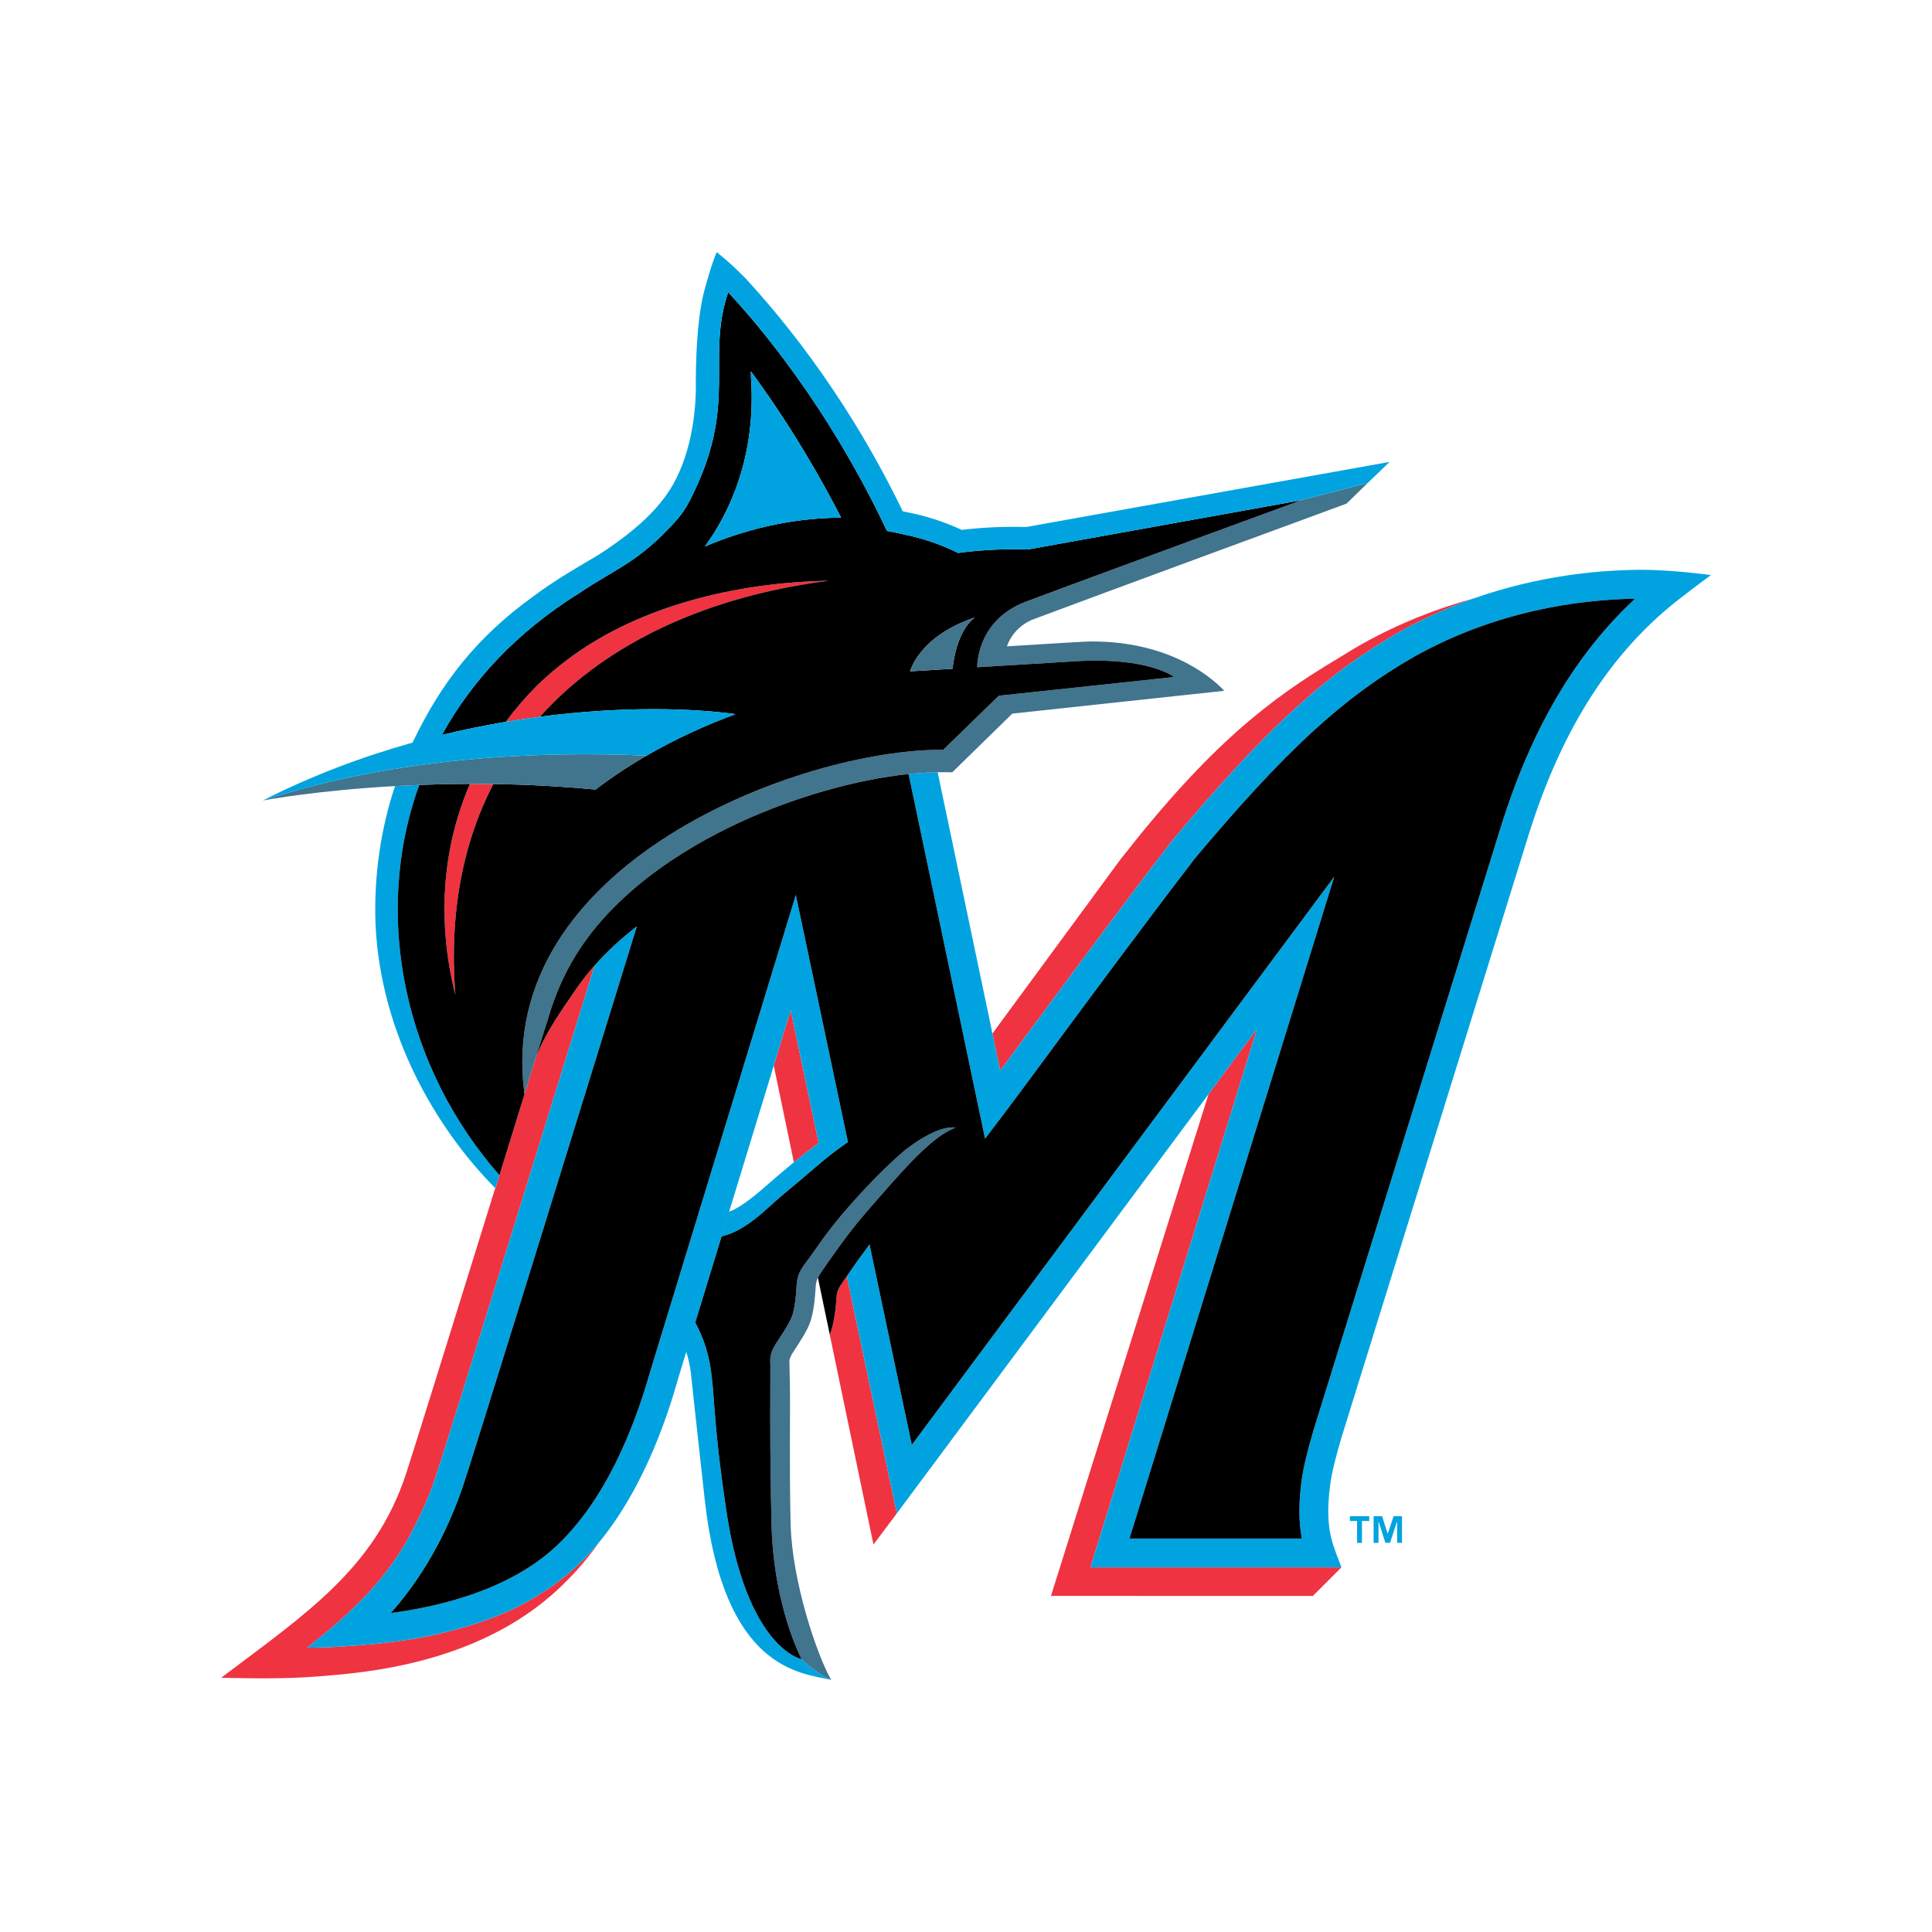
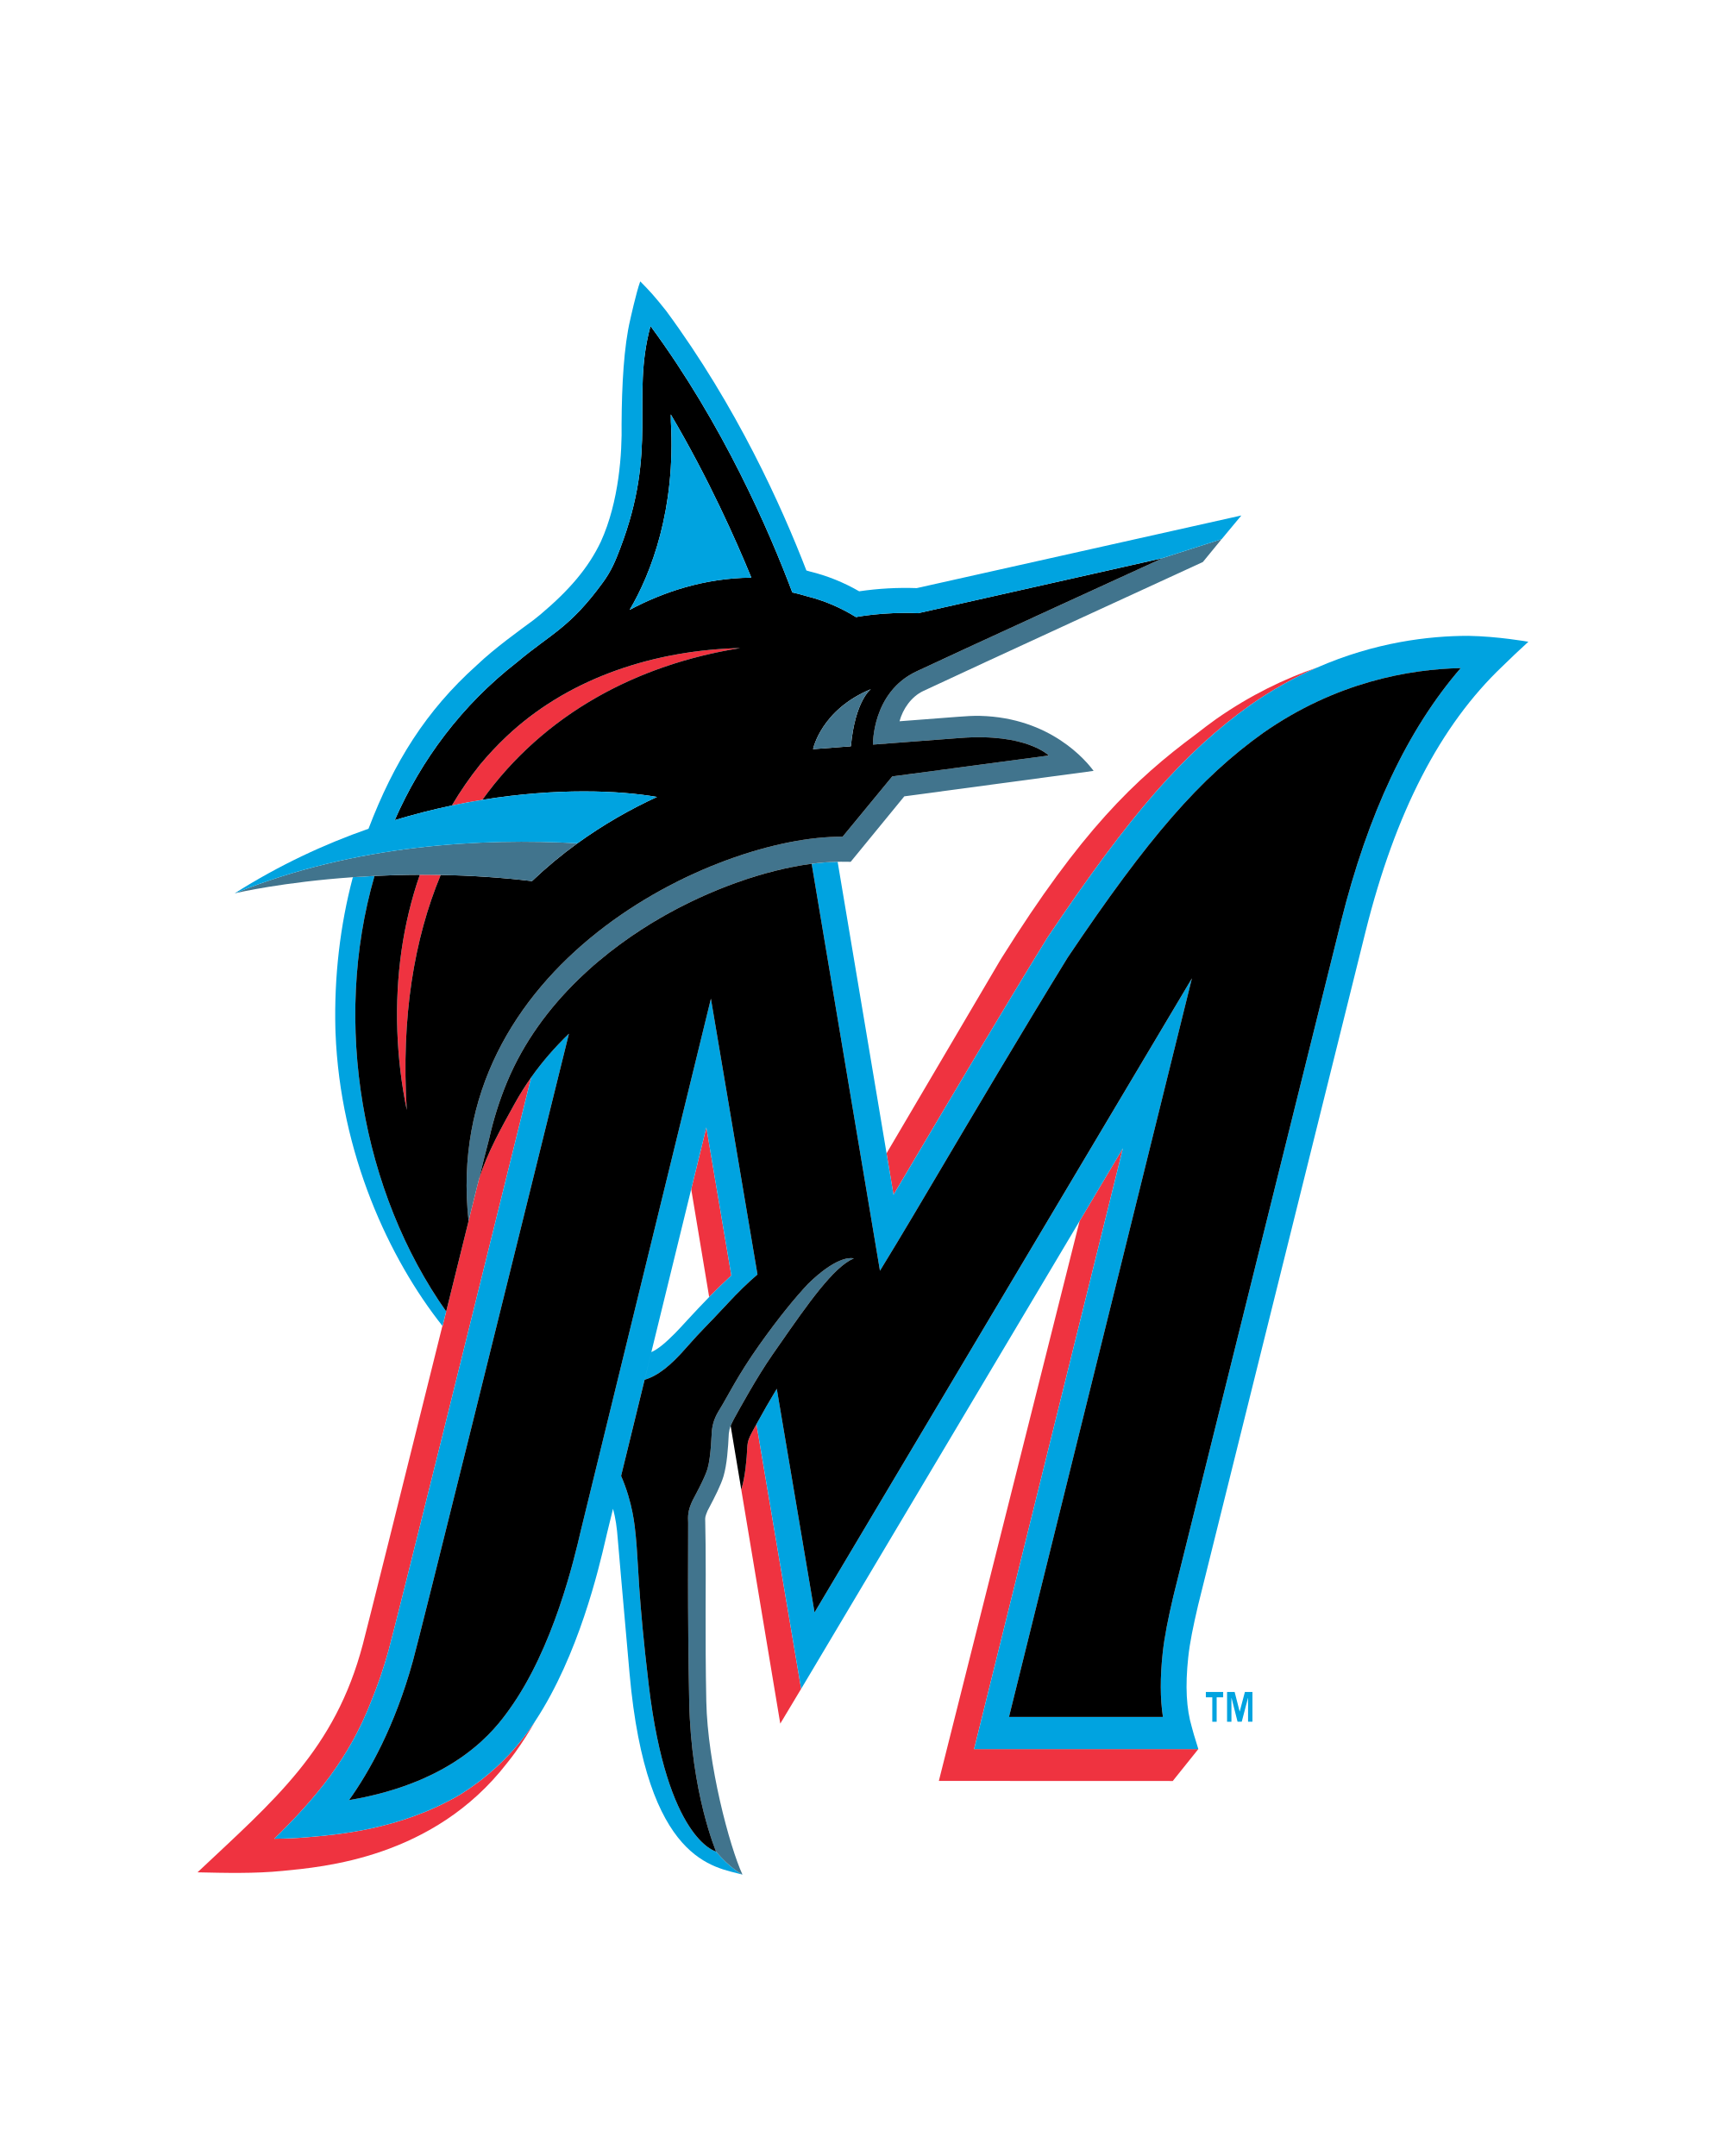
- <svg xmlns="http://www.w3.org/2000/svg" viewBox="0 0 700 700" version="1.1" id="svg28" width="700" height="700">
-   <defs id="defs32" />
-   <path d="m 371.206,376.013 c 14.703,-19.895 34.841,-47.139 53.61,-71.573 l 0.142,-0.177 c 33.78,-40.235 55.295,-59.964 82.217,-75.39 a 170.628,170.628 0 0 1 26.93,-12.107 c -13.098,3.595 -26.925,8.901 -40.752,16.642 a 225.559,225.559 0 0 0 -8.216,4.942 c -25.077,14.883 -46.601,31.42 -78.883,72.668 -0.27,0.345 -0.622,0.804 -0.881,1.158 a 118660.23,118660.23 0 0 1 -45.792,62.276 l 2.822,13.457 c 2.549,-3.432 5.515,-7.445 8.803,-11.895 z m -83.571,45.093 a 230.662,230.662 0 0 1 8.985,-6.995 l -10.136,-48.067 -6.133,20.063 z m 17.479,43.746 c -1.456,2.13 -1.822,3.197 -1.96,4.399 a 5.879,5.879 0 0 0 -0.035,0.403 c -0.252,4.304 -0.904,9.735 -2.309,13.538 -0.047,0.128 -0.11,0.273 -0.163,0.405 l -3.775,-18.126 19.599,94.141 8.463,-11.287 -18.131,-85.946 z m 150.321,-92.044 -17.551,23.605 -57.096,181.806 94.872,0.028 10.369,-10.365 -90.953,0.002 z M 186.631,582.665 c -24.73,11.59 -50.529,13.023 -61.775,13.825 -4.593,0.331 -9.111,0.468 -13.594,0.503 16.898,-13.219 30.283,-26.126 39.191,-44.424 a 125.011,125.011 0 0 0 7.158,-16.765 c 3.206,-9.309 35.102,-112.419 57.823,-186.003 a 89.245,89.245 0 0 0 -6.604,8.396 c -5.296,7.683 -11.133,15.906 -14.596,24.735 l -0.44,1.428 c -0.068,0.179 -0.128,0.375 -0.193,0.557 l -1.727,5.606 -0.002,0.01 -1.822,5.907 c -3.006,9.745 -6.082,19.692 -9.078,29.367 l -1.47,4.742 -0.07,-0.07 c -16.663,53.691 -30.36,97.591 -32.273,103.4 -11.273,34.246 -35.94,50.557 -67.053,74.017 11.127,0.2 23.108,0.452 34.582,-0.466 15.922,-1.265 61.029,-4.017 90.958,-34.992 1.163,-1.151 2.293,-2.335 3.39,-3.546 a 112.297,112.297 0 0 0 8.072,-10.139 c -0.918,1.118 -1.857,2.225 -2.829,3.304 -8.083,8.983 -17.714,15.64 -27.647,20.608 z" id="path4" style="fill:#ef3340;stroke-width:2.33" />
-   <path d="m 290.417,601.134 c -0.28,-0.054 -19.818,-3.982 -27.27,-53.904 -4.439,-29.749 -4.176,-39.552 -5.262,-48.351 -0.436,-3.523 -1.249,-10.977 -5.977,-19.695 l 1.818,-5.944 -0.01,-0.01 26.634,-87.125 6.133,-20.063 10.139,48.067 a 230.662,230.662 0 0 0 -8.985,6.995 c -6.445,5.268 -11.397,9.805 -13.82,11.751 -4.031,3.239 -6.883,5.138 -9.633,6.152 l -2.738,8.962 c 5.404,-1.284 10.586,-4.616 16.798,-10.32 6.296,-5.781 8.631,-7.293 16.793,-14.37 4.385,-3.803 8.442,-6.928 12.191,-9.493 l -18.888,-89.545 c 0,0 -52.473,171.698 -52.718,172.541 -2.754,9.477 -11.133,38.317 -29.106,58.287 -5.483,6.093 -21.104,23.446 -64.958,29.386 8.193,-9.185 18.588,-23.938 25.93,-45.252 3.56,-10.334 40.538,-129.965 63.261,-203.598 -5.49,4.241 -10.684,8.948 -15.314,14.191 -22.719,73.584 -54.617,176.694 -57.823,186.003 a 125.011,125.011 0 0 1 -7.158,16.765 c -8.908,18.299 -22.295,31.205 -39.191,44.424 a 210.05,210.05 0 0 0 13.594,-0.503 c 11.245,-0.799 37.045,-2.235 61.775,-13.825 9.933,-4.968 19.564,-11.627 27.647,-20.608 0.972,-1.079 1.908,-2.183 2.829,-3.304 17.604,-21.43 25.772,-49.509 28.544,-59.056 0.233,-0.799 0.429,-1.477 0.587,-2.004 l 2.395,-7.836 c 1.023,2.98 1.608,6.217 1.932,9.919 0,0 1.936,18.131 4.774,43.579 6.872,61.628 34.561,62.772 45.806,65.289 -0.005,0.01 -5.213,-2.132 -10.733,-7.505 z M 595.509,206.442 c -16.001,0 -37.912,2.085 -61.402,10.327 a 170.628,170.628 0 0 0 -26.93,12.107 c -26.923,15.426 -48.439,35.153 -82.217,75.39 l -0.142,0.177 c -18.769,24.432 -38.907,51.678 -53.61,71.573 -3.288,4.451 -6.254,8.463 -8.803,11.898 l -2.822,-13.457 -19.846,-94.644 c -3.355,0.042 -6.876,0.254 -10.539,0.636 l 27.708,132.136 6.921,-9.125 c 3.216,-4.239 8.759,-11.739 15.78,-21.237 14.661,-19.837 34.731,-46.992 53.424,-71.329 32.855,-39.126 53.624,-58.224 79.293,-72.932 29.621,-16.581 59.405,-20.692 80.12,-21.048 -21.591,20.009 -37.548,47.127 -48.579,82.462 l -67.95,218.844 c -2.132,7.328 -3.6,12.972 -4.334,18.464 -1.06,7.96 -1.039,14.722 0.098,20.755 l -62.437,0.002 74.195,-239.801 -153.061,205.872 -15.316,-72.612 a 309.692,309.692 0 0 0 -8.251,11.488 l 18.131,85.946 112.95,-151.917 17.551,-23.605 -60.358,195.076 90.955,-0.002 c -1.876,-4.777 -2.13,-5.588 -2.617,-7.042 -2.267,-6.1 -2.738,-13.338 -1.482,-22.777 0.645,-4.84 2.013,-10.066 3.982,-16.835 l 67.922,-218.748 c 12.094,-38.737 30.257,-66.92 55.528,-86.16 a 363.174,363.174 0 0 1 10.525,-7.96 c -0.007,-0.005 -12.469,-1.778 -24.385,-1.922 z" id="path6" style="fill:#00a3e0;stroke-width:2.33" />
-   <path d="m 296.349,462.935 a 15.743,15.743 0 0 1 1.17,-1.997 l 0.016,-0.023 c 2.463,-3.605 9.526,-13.897 15.771,-21.081 l 2.165,-2.491 0.333,-0.384 0.168,-0.193 c 11.928,-13.736 22.213,-25.473 30.308,-28.188 -0.117,-0.033 -0.24,-0.04 -0.357,-0.068 -1.622,-0.203 -7.41,-0.098 -18.259,8.384 -5.262,4.509 -11.8,10.854 -19.722,19.797 -8.757,9.885 -12.828,16.698 -15.847,20.606 -2.258,2.906 -2.936,4.521 -3.383,7.235 -0.084,0.503 -0.284,8.377 -1.769,12.394 -1.13,3.062 -5.751,9.733 -5.993,10.141 -2.162,3.605 -1.901,5.357 -1.831,7.356 0.07,1.999 -0.331,28.579 0.424,58.149 0.755,29.57 10.886,48.563 10.886,48.563 l -0.014,-0.002 v 0.002 c 5.518,5.371 10.728,7.512 10.728,7.512 -5.296,-9.239 -14.151,-35.84 -14.673,-56.255 -0.545,-21.314 -0.091,-39.913 -0.284,-50.849 -0.037,-2.4 -0.084,-4.798 -0.142,-7.198 l -0.019,-0.627 c -0.042,-1.004 -0.044,-1.3 0.946,-3.204 0.112,-0.182 0.207,-0.324 0.361,-0.555 2.561,-3.861 5.073,-7.825 6.112,-10.637 1.405,-3.805 1.876,-9.232 2.127,-13.534 0.007,-0.112 0.016,-0.249 0.035,-0.405 0.126,-0.739 0.28,-1.475 0.736,-2.449 z" id="path8" style="fill:#41748d;stroke-width:2.33" />
-   <path d="m 180.971,425.806 c -34.037,-38.608 -46.4,-93.502 -29.066,-141.415 -3.022,0.119 -5.954,0.256 -8.787,0.415 -5.185,15.607 -7.603,32.294 -7.093,49.085 0,0.084 0.058,1.412 0.058,1.412 1.899,39.226 21.808,73.437 43.348,95.175 l 0.047,0.047 c 0.51,-1.568 1.009,-3.141 1.494,-4.719 z" id="path10" style="fill:#00a3e0;stroke-width:2.33" />
-   <path d="m 471.214,181.265 -81.241,14.659 81.49,-14.675 c 0,0 -81.828,29.957 -99.831,36.761 -18,6.804 -17.572,23.742 -17.572,23.742 l 35.16,-2.134 c 27.062,-1.699 36.148,5.674 36.148,5.674 l -63.476,6.792 -20.144,19.583 c -51.545,-0.408 -163.013,41.458 -151.7,124.771 l 1.82,-5.902 0.005,-0.016 1.727,-5.606 c 0.065,-0.182 0.126,-0.377 0.193,-0.557 l 0.44,-1.428 2.33,-7.547 c 0.624,-1.974 1.251,-3.922 1.825,-5.66 a 95.811,95.811 0 0 1 7.249,-18.39 c 13.811,-26.589 41.826,-43.856 62.152,-53.277 19.955,-9.251 42.437,-15.628 61.404,-17.609 a 115.429,115.429 0 0 1 10.539,-0.636 c 0.417,-0.005 0.851,-0.026 1.263,-0.026 l 4.036,0.028 21.745,-21.26 76.776,-8.26 c -2.91,-3.181 -17.404,-17.29 -46.021,-17.861 -2.801,-0.056 -5.76,0.096 -8.794,0.287 l -23.903,1.461 c 1.349,-3.989 4.742,-7.974 9.663,-9.833 17.756,-6.713 112.556,-41.575 113.374,-41.875 l 7.603,-7.422 z" id="path12" style="fill:#41748d;stroke-width:2.33" />
-   <path d="m 161.158,334.816 a 125.486,125.486 0 0 0 3.828,25.592 c -2.309,-30.115 2.936,-55.479 13.771,-76.338 a 468.595,468.595 0 0 0 -8.489,-0.058 c -6.837,15.85 -9.903,32.925 -9.111,50.804 z M 300.241,210.42 c -0.813,0.016 -1.631,0.026 -2.437,0.051 -35.635,1.111 -68.642,10.73 -92.305,28.596 a 120.019,120.019 0 0 0 -10.789,9.195 118.267,118.267 0 0 0 -11.45,13.275 c 4.208,-0.708 8.342,-1.324 12.392,-1.85 24.991,-27.862 62.702,-43.94 104.589,-49.267 z" id="path14" style="fill:#ef3340;stroke-width:2.33" />
-   <path d="m 389.222,239.619 -35.16,2.134 c 0,0 -0.429,-16.938 17.572,-23.742 18,-6.804 99.831,-36.761 99.831,-36.761 l -81.49,14.675 -17.572,3.164 c -13.965,-0.513 -25.236,1.261 -25.236,1.261 a 79.687,79.687 0 0 0 -19.804,-6.739 97.662,97.662 0 0 0 -6.014,-1.258 c -9.472,-20.158 -28.078,-54.5 -57.511,-86.489 -8.025,23.73 3.29,39.641 -12.359,72.312 -1.755,3.663 -3.355,6.976 -6.888,10.861 -13.534,14.887 -21.039,16.637 -34.768,25.881 -22.621,14.079 -38.986,31.807 -49.73,51.364 a 329.205,329.205 0 0 1 23.162,-4.749 118.507,118.507 0 0 1 11.45,-13.275 120.019,120.019 0 0 1 10.789,-9.195 c 23.66,-17.865 56.669,-27.484 92.305,-28.596 0.809,-0.026 1.624,-0.035 2.437,-0.051 -41.887,5.329 -79.598,21.405 -104.589,49.264 30.199,-3.929 55.661,-3.066 70.821,-0.927 -10.805,3.971 -21.768,8.976 -32.221,15.027 a 173.588,173.588 0 0 0 -18.471,12.289 464.368,464.368 0 0 0 -37.022,-2.002 c -10.835,20.86 -16.08,46.223 -13.771,76.338 a 125.647,125.647 0 0 1 -3.828,-25.592 c -0.792,-17.882 2.274,-34.957 9.111,-50.804 -6.422,0.014 -12.553,0.156 -18.364,0.38 -17.334,47.913 -4.97,102.807 29.066,141.415 2.997,-9.675 6.072,-19.622 9.078,-29.367 -11.313,-83.313 100.157,-125.179 151.7,-124.771 l 20.144,-19.583 63.476,-6.792 c 0.005,0 -9.081,-7.373 -36.143,-5.674 z M 272.104,136.92 c -0.026,-0.38 -0.026,-1.379 -0.042,-2.372 15.307,20.75 26.496,40.911 32.683,53.002 -19.242,0.126 -36.038,4.786 -49.369,10.46 8.74,-11.837 18.714,-32.66 16.728,-61.09 z m 73.002,105.379 -15.342,0.937 c 0,0 3.185,-12.753 23.446,-19.487 0,0.002 -6.371,3.67 -8.104,18.55 z" id="path16" style="stroke-width:2.33" />
-   <path d="m 272.06,134.548 c 0.019,0.99 0.016,1.992 0.042,2.372 1.985,28.43 -7.988,49.255 -16.731,61.092 13.333,-5.676 30.127,-10.337 49.369,-10.46 -6.184,-12.091 -17.374,-32.254 -32.68,-53.004 z" id="path18" style="fill:#00a3e0;stroke-width:2.33" />
-   <path d="m 329.764,243.238 15.342,-0.937 c 1.734,-14.883 8.104,-18.548 8.104,-18.548 -20.261,6.73 -23.446,19.485 -23.446,19.485 z m -159.495,40.773 c 2.778,-0.007 5.613,0.016 8.489,0.058 11.667,0.175 24.099,0.771 37.022,2.002 a 173.944,173.944 0 0 1 18.471,-12.289 c -38.317,-1.671 -89.83,0.249 -138.985,16.241 1.214,-0.233 19.729,-3.633 47.852,-5.215 2.833,-0.158 5.767,-0.298 8.787,-0.415 5.811,-0.226 11.942,-0.368 18.364,-0.382 z" id="path20" style="fill:#41748d;stroke-width:2.33" />
-   <path d="m 234.251,273.784 c 10.451,-6.051 21.416,-11.054 32.221,-15.027 -15.162,-2.141 -40.622,-3.004 -70.821,0.927 a 334.056,334.056 0 0 0 -35.554,6.599 c 10.744,-19.559 27.109,-37.287 49.73,-51.364 13.729,-9.244 21.235,-10.994 34.768,-25.881 3.533,-3.884 5.133,-7.198 6.888,-10.861 15.649,-32.671 4.332,-48.581 12.359,-72.312 29.432,31.991 48.036,66.33 57.511,86.489 2.018,0.359 4.022,0.778 6.014,1.258 a 79.687,79.687 0 0 1 19.804,6.739 c 0,0 11.269,-1.773 25.236,-1.261 l 17.572,-3.164 81.241,-14.659 24.269,-6.215 7.988,-7.692 -131.668,23.584 a 160.567,160.567 0 0 0 -23.33,1.037 87.348,87.348 0 0 0 -19.86,-6.403 c -0.52,-0.11 -1.037,-0.233 -1.554,-0.352 -10.043,-20.82 -28.19,-53.111 -56.844,-84.268 -4.756,-4.788 -6.455,-6.273 -10.542,-9.605 -1.668,3.642 -4.059,12.415 -4.059,12.415 -2.577,8.666 -3.43,21.34 -3.514,33.806 0.224,9.302 -0.969,25.212 -8.412,38.289 -5.08,8.563 -12.8,15.743 -24.436,23.602 -0.916,0.571 -1.843,1.167 -2.796,1.801 -5.835,3.47 -15.64,9.041 -23.069,14.696 -20.706,14.852 -33.636,31.548 -43.93,53.107 -17.793,4.977 -36.159,11.779 -54.276,20.967 l 0.075,-0.014 C 144.421,274.031 195.933,272.111 234.251,273.784 Z" id="path22" style="fill:#00a3e0;stroke-width:2.33" />
-   <path d="m 300.809,483.198 c 1.405,-3.805 2.058,-9.237 2.309,-13.538 0.007,-0.11 0.016,-0.249 0.035,-0.403 0.137,-1.205 0.503,-2.27 1.96,-4.399 0.431,-0.631 1.009,-1.48 1.689,-2.47 a 309.692,309.692 0 0 1 8.251,-11.488 l 15.316,72.612 153.061,-205.872 -74.195,239.801 62.437,-0.002 c -1.137,-6.033 -1.158,-12.795 -0.098,-20.755 0.734,-5.492 2.202,-11.136 4.334,-18.464 L 543.859,299.376 c 11.031,-35.335 26.988,-62.453 48.579,-82.462 -20.713,0.357 -50.497,4.467 -80.12,21.048 -25.662,14.708 -46.431,33.806 -79.288,72.932 -18.693,24.334 -38.762,51.492 -53.424,71.329 -7.021,9.498 -12.564,16.998 -15.78,21.237 l -6.921,9.125 -27.708,-132.136 c -18.967,1.981 -41.449,8.358 -61.404,17.609 -20.326,9.421 -48.341,26.687 -62.152,53.277 a 95.66,95.66 0 0 0 -7.249,18.39 c -0.576,1.738 -1.202,3.689 -1.825,5.66 l -2.33,7.547 c 3.463,-8.829 9.3,-17.052 14.596,-24.735 a 89.245,89.245 0 0 1 6.604,-8.396 c 4.628,-5.243 9.824,-9.952 15.314,-14.191 -22.724,73.631 -59.703,193.263 -63.261,203.598 -7.342,21.314 -17.737,36.066 -25.93,45.252 43.854,-5.94 59.475,-23.292 64.958,-29.386 17.973,-19.969 26.352,-48.81 29.106,-58.287 0.245,-0.844 52.718,-172.541 52.718,-172.541 l 18.888,89.546 c -3.749,2.566 -7.804,5.688 -12.191,9.493 -8.163,7.077 -10.495,8.589 -16.793,14.37 -6.215,5.704 -11.397,9.039 -16.798,10.32 l -7.72,25.268 -1.818,5.944 c 4.73,8.717 5.543,16.171 5.977,19.695 1.088,8.799 0.823,18.602 5.262,48.351 7.452,49.921 26.99,53.85 27.27,53.904 l 0.014,0.002 c 0,0 -10.132,-18.993 -10.887,-48.563 -0.757,-29.57 -0.357,-56.15 -0.424,-58.149 -0.07,-1.997 -0.333,-3.749 1.832,-7.356 0.245,-0.408 4.863,-7.079 5.993,-10.141 1.484,-4.017 1.685,-11.891 1.769,-12.394 0.447,-2.715 1.125,-4.329 3.383,-7.235 3.02,-3.908 7.088,-10.721 15.847,-20.606 7.923,-8.943 14.461,-15.288 19.722,-19.797 10.847,-8.482 16.637,-8.587 18.259,-8.384 0.119,0.028 0.24,0.035 0.357,0.068 -8.095,2.715 -18.38,14.452 -30.308,28.188 l -0.168,0.193 -0.333,0.384 -2.165,2.491 c -6.247,7.184 -13.308,17.474 -15.771,21.081 l -0.016,0.023 a 20.098,20.098 0 0 0 -0.741,1.184 c -0.163,0.289 -0.31,0.562 -0.429,0.813 l -0.005,0.007 0.529,2.535 3.775,18.126 c 0.049,-0.14 0.112,-0.282 0.158,-0.41 z" id="path24" style="stroke-width:2.33" />
-   <path d="m 502.822,555.659 h -0.044 l -2.016,-6.312 h -3.078 v 9.656 h 1.773 v -7.692 h 0.049 l 2.433,7.68 h 1.701 l 2.519,-7.68 h 0.042 v 7.68 h 1.773 v -9.645 h -3.055 z m -13.741,-4.586 h 2.614 v 7.93 h 1.769 v -7.93 h 2.638 v -1.727 h -7.021 z" id="path26" style="fill:#00a3e0;stroke-width:2.33" />
+ <svg xmlns="http://www.w3.org/2000/svg" width="465px" height="581px" viewBox="0 0 465 581" version="1.1">
+   <g id="surface1">
+     <path style=" stroke:none;fill-rule:nonzero;fill:rgb(93.725%,20%,25.098%);fill-opacity:1;" d="M 246.586 312.09 C 256.355 295.578 269.73 272.965 282.199 252.684 L 282.293 252.539 C 304.734 219.145 319.023 202.766 336.91 189.965 C 342.629 185.977 348.613 182.613 354.797 179.914 C 346.098 182.898 336.914 187.305 327.727 193.727 C 325.883 195.047 324.066 196.414 322.27 197.828 C 305.609 210.184 291.312 223.91 269.867 258.145 C 269.688 258.43 269.457 258.812 269.285 259.105 C 259.148 276.34 249.008 293.57 238.863 310.793 L 240.738 321.965 C 242.434 319.113 244.402 315.785 246.586 312.09 Z M 191.07 349.52 C 193.023 347.523 195.012 345.586 197.039 343.711 L 190.309 303.816 L 186.234 320.469 Z M 202.684 385.828 C 201.715 387.594 201.473 388.48 201.379 389.48 C 201.371 389.59 201.363 389.703 201.355 389.812 C 201.191 393.387 200.758 397.895 199.824 401.051 C 199.793 401.156 199.75 401.277 199.715 401.387 L 197.207 386.344 L 210.227 464.48 L 215.848 455.109 L 203.805 383.777 Z M 302.539 309.43 L 290.879 329.023 L 252.953 479.922 L 315.973 479.945 L 322.863 471.344 L 262.441 471.344 Z M 123.977 483.613 C 107.547 493.23 90.41 494.422 82.941 495.086 C 79.891 495.363 76.887 495.477 73.91 495.504 C 85.137 484.531 94.027 473.82 99.945 458.633 C 101.797 454.145 103.387 449.492 104.699 444.719 C 106.828 436.992 128.016 351.41 143.109 290.336 C 141.539 292.547 140.074 294.871 138.723 297.305 C 135.203 303.68 131.328 310.504 129.027 317.832 L 128.734 319.02 C 128.691 319.168 128.648 319.328 128.605 319.48 L 127.461 324.133 L 127.457 324.141 L 126.246 329.043 C 124.25 337.133 122.207 345.391 120.219 353.418 L 119.242 357.355 L 119.195 357.297 C 108.125 401.859 99.027 438.297 97.754 443.121 C 90.266 471.543 73.879 485.082 53.215 504.555 C 60.605 504.719 68.562 504.93 76.184 504.168 C 86.762 503.117 116.727 500.832 136.605 475.125 C 137.379 474.168 138.129 473.188 138.859 472.18 C 140.773 469.508 142.566 466.695 144.223 463.766 C 143.613 464.695 142.988 465.613 142.344 466.508 C 136.973 473.965 130.574 479.488 123.977 483.613 Z M 123.977 483.613 " />
+     <path style=" stroke:none;fill-rule:nonzero;fill:rgb(0%,63.922%,87.843%);fill-opacity:1;" d="M 192.918 498.941 C 192.734 498.898 179.754 495.637 174.805 454.203 C 171.855 429.508 172.031 421.375 171.309 414.07 C 171.02 411.145 170.48 404.957 167.34 397.723 L 168.547 392.789 L 168.539 392.781 L 186.23 320.469 L 190.305 303.816 L 197.043 343.711 C 195.016 345.586 193.023 347.52 191.074 349.516 C 186.793 353.891 183.5 357.656 181.891 359.27 C 179.215 361.961 177.32 363.535 175.492 364.375 L 173.676 371.816 C 177.266 370.75 180.707 367.984 184.832 363.25 C 189.016 358.449 190.566 357.195 195.988 351.32 C 198.902 348.164 201.598 345.57 204.086 343.441 L 191.539 269.121 C 191.539 269.121 156.684 411.629 156.52 412.328 C 154.691 420.195 149.125 444.133 137.188 460.707 C 133.543 465.766 123.168 480.168 94.035 485.098 C 99.477 477.473 106.383 465.23 111.262 447.539 C 113.625 438.961 138.188 339.668 153.285 278.551 C 149.637 282.07 146.188 285.98 143.113 290.332 C 128.02 351.406 106.832 436.984 104.699 444.711 C 103.387 449.488 101.801 454.141 99.945 458.629 C 94.027 473.816 85.137 484.527 73.91 495.5 C 76.926 495.484 79.938 495.344 82.941 495.082 C 90.41 494.418 107.551 493.227 123.977 483.609 C 130.578 479.484 136.973 473.957 142.344 466.504 C 142.988 465.609 143.613 464.691 144.223 463.762 C 155.918 445.973 161.344 422.668 163.184 414.746 C 163.34 414.082 163.469 413.52 163.574 413.082 L 165.164 406.578 C 165.844 409.051 166.234 411.738 166.449 414.812 C 166.449 414.812 167.734 429.859 169.621 450.98 C 174.184 502.133 192.578 503.082 200.051 505.172 C 200.047 505.18 196.586 503.402 192.918 498.941 Z M 395.59 171.348 C 384.957 171.348 370.402 173.078 354.801 179.918 C 348.617 182.617 342.629 185.98 336.91 189.969 C 319.027 202.77 304.734 219.145 282.293 252.543 L 282.199 252.688 C 269.73 272.969 256.355 295.582 246.59 312.094 C 244.402 315.789 242.434 319.117 240.738 321.969 L 238.867 310.801 L 225.684 232.246 C 223.453 232.281 221.113 232.457 218.68 232.773 L 237.086 342.445 L 241.684 334.875 C 243.82 331.355 247.504 325.129 252.168 317.246 C 261.906 300.781 275.238 278.242 287.656 258.043 C 309.48 225.57 323.277 209.719 340.328 197.512 C 360.004 183.75 379.789 180.336 393.551 180.039 C 379.207 196.648 368.609 219.156 361.281 248.484 L 316.145 430.125 C 314.727 436.207 313.75 440.891 313.262 445.449 C 312.559 452.055 312.574 457.668 313.328 462.676 L 271.852 462.68 L 321.141 263.645 L 219.465 434.516 L 209.289 374.25 C 207.402 377.375 205.578 380.555 203.809 383.781 L 215.852 455.117 L 290.883 329.027 L 302.543 309.434 L 262.445 471.348 L 322.867 471.348 C 321.621 467.383 321.453 466.707 321.129 465.5 C 319.621 460.438 319.309 454.43 320.145 446.598 C 320.574 442.578 321.48 438.242 322.789 432.625 L 367.91 251.062 C 375.941 218.91 388.008 195.52 404.797 179.551 C 407.094 177.293 409.426 175.094 411.785 172.941 C 411.781 172.938 403.504 171.469 395.59 171.348 Z M 395.59 171.348 " />
+     <path style=" stroke:none;fill-rule:nonzero;fill:rgb(25.49%,45.49%,55.294%);fill-opacity:1;" d="M 196.859 384.234 C 197.086 383.66 197.348 383.105 197.637 382.578 L 197.648 382.559 C 199.285 379.566 203.977 371.023 208.125 365.062 L 209.562 362.996 L 209.785 362.676 L 209.895 362.516 C 217.82 351.113 224.652 341.371 230.027 339.117 C 229.953 339.09 229.871 339.086 229.793 339.062 C 228.715 338.895 224.871 338.98 217.664 346.02 C 214.168 349.762 209.824 355.031 204.562 362.453 C 198.746 370.656 196.039 376.312 194.035 379.555 C 192.535 381.969 192.082 383.309 191.785 385.562 C 191.73 385.977 191.598 392.512 190.613 395.848 C 189.859 398.391 186.793 403.926 186.629 404.266 C 185.195 407.258 185.367 408.711 185.414 410.371 C 185.461 412.031 185.195 434.09 185.695 458.633 C 186.195 483.176 192.926 498.941 192.926 498.941 L 192.918 498.941 C 196.582 503.398 200.043 505.176 200.043 505.176 C 196.527 497.508 190.645 475.43 190.297 458.484 C 189.934 440.793 190.238 425.355 190.109 416.281 C 190.082 414.289 190.055 412.297 190.016 410.305 L 190.004 409.785 C 189.973 408.953 189.973 408.707 190.629 407.125 C 190.703 406.977 190.77 406.859 190.871 406.668 C 192.57 403.461 194.238 400.172 194.93 397.836 C 195.863 394.68 196.176 390.176 196.344 386.605 C 196.348 386.512 196.355 386.398 196.367 386.27 C 196.449 385.656 196.551 385.043 196.855 384.234 Z M 196.859 384.234 " />
+     <path style=" stroke:none;fill-rule:nonzero;fill:rgb(0%,63.922%,87.843%);fill-opacity:1;" d="M 120.215 353.418 C 97.605 321.375 89.395 275.812 100.91 236.043 C 98.902 236.145 96.953 236.258 95.07 236.391 C 91.629 249.344 90.02 263.191 90.359 277.129 C 90.359 277.199 90.398 278.301 90.398 278.301 C 91.66 310.859 104.887 339.254 119.195 357.297 L 119.223 357.336 C 119.562 356.035 119.895 354.727 120.215 353.418 Z M 120.215 353.418 " />
+     <path style=" stroke:none;fill-rule:nonzero;fill:rgb(25.49%,45.49%,55.294%);fill-opacity:1;" d="M 313.02 150.449 L 259.055 162.617 L 313.188 150.438 C 313.188 150.438 258.828 175.301 246.871 180.949 C 234.914 186.594 235.195 200.652 235.195 200.652 L 258.555 198.883 C 276.531 197.473 282.566 203.59 282.566 203.59 L 240.398 209.23 L 227.02 225.484 C 192.777 225.145 118.73 259.895 126.246 329.043 L 127.453 324.145 L 127.457 324.129 L 128.605 319.477 C 128.648 319.324 128.688 319.164 128.734 319.016 L 129.027 317.828 L 130.574 311.566 C 130.988 309.926 131.406 308.309 131.785 306.867 C 132.965 301.586 134.578 296.469 136.602 291.602 C 145.777 269.535 164.387 255.203 177.887 247.383 C 191.145 239.707 206.078 234.414 218.68 232.77 C 221.004 232.457 223.34 232.281 225.68 232.238 C 225.957 232.234 226.246 232.219 226.52 232.219 L 229.199 232.242 L 243.645 214.598 L 294.645 207.738 C 292.711 205.102 283.086 193.391 264.074 192.914 C 262.215 192.867 260.25 192.996 258.234 193.152 L 242.355 194.367 C 243.25 191.055 245.504 187.746 248.773 186.203 C 260.57 180.633 323.543 151.699 324.086 151.449 L 329.137 145.289 Z M 313.02 150.449 " />
+     <path style=" stroke:none;fill-rule:nonzero;fill:rgb(93.725%,20%,25.098%);fill-opacity:1;" d="M 107.055 277.898 C 107.316 285.066 108.168 292.188 109.598 299.137 C 108.062 274.145 111.547 253.09 118.746 235.777 C 116.867 235.738 114.988 235.723 113.105 235.73 C 108.566 248.883 106.527 263.059 107.055 277.898 Z M 199.445 174.648 C 198.906 174.664 198.363 174.672 197.828 174.691 C 174.156 175.613 152.23 183.598 136.512 198.426 C 134.004 200.789 131.609 203.34 129.344 206.059 C 126.594 209.488 124.051 213.172 121.738 217.074 C 124.531 216.488 127.277 215.977 129.969 215.539 C 146.57 192.414 171.621 179.07 199.445 174.648 Z M 199.445 174.648 " />
+     <path style=" stroke:none;fill-rule:nonzero;fill:rgb(0%,0%,0%);fill-opacity:1;" d="M 258.555 198.883 L 235.199 200.656 C 235.199 200.656 234.914 186.598 246.871 180.949 C 258.828 175.301 313.188 150.438 313.188 150.438 L 259.055 162.617 L 247.383 165.246 C 238.105 164.82 230.617 166.293 230.617 166.293 C 226.449 163.715 222.027 161.832 217.465 160.699 C 216.141 160.297 214.809 159.949 213.469 159.652 C 207.176 142.922 194.816 114.418 175.266 87.867 C 169.934 107.566 177.449 120.77 167.055 147.887 C 165.891 150.926 164.824 153.68 162.48 156.902 C 153.488 169.258 148.504 170.711 139.383 178.383 C 124.355 190.07 113.484 204.781 106.348 221.016 C 111.438 219.473 116.57 218.156 121.734 217.074 C 124.047 213.172 126.59 209.488 129.34 206.055 C 131.605 203.336 134 200.789 136.508 198.422 C 152.223 183.594 174.152 175.613 197.824 174.688 C 198.359 174.668 198.902 174.66 199.441 174.648 C 171.617 179.07 146.566 192.414 129.965 215.535 C 150.027 212.273 166.941 212.992 177.012 214.766 C 169.832 218.062 162.551 222.215 155.605 227.238 C 151.348 230.309 147.246 233.715 143.336 237.438 C 135.16 236.477 126.957 235.922 118.742 235.777 C 111.547 253.09 108.062 274.145 109.594 299.137 C 108.164 292.188 107.312 285.066 107.051 277.898 C 106.527 263.055 108.562 248.883 113.105 235.73 C 108.84 235.742 104.766 235.859 100.906 236.043 C 89.391 275.812 97.605 321.375 120.215 353.418 C 122.203 345.391 124.246 337.133 126.246 329.043 C 118.73 259.895 192.777 225.145 227.016 225.484 L 240.398 209.23 L 282.562 203.594 C 282.566 203.594 276.531 197.473 258.555 198.883 Z M 180.754 113.645 C 180.738 113.328 180.738 112.5 180.727 111.676 C 190.895 128.898 198.328 145.629 202.438 155.668 C 189.656 155.77 178.496 159.637 169.641 164.348 C 175.449 154.523 182.074 137.242 180.754 113.645 Z M 229.25 201.109 L 219.059 201.887 C 219.059 201.887 221.172 191.301 234.633 185.711 C 234.633 185.715 230.398 188.758 229.25 201.109 Z M 229.25 201.109 " />
+     <path style=" stroke:none;fill-rule:nonzero;fill:rgb(0%,63.922%,87.843%);fill-opacity:1;" d="M 180.727 111.676 C 180.738 112.496 180.734 113.328 180.754 113.645 C 182.07 137.242 175.445 154.523 169.641 164.352 C 178.496 159.637 189.652 155.77 202.434 155.668 C 198.328 145.633 190.895 128.898 180.727 111.676 Z M 180.727 111.676 " />
+     <path style=" stroke:none;fill-rule:nonzero;fill:rgb(25.49%,45.49%,55.294%);fill-opacity:1;" d="M 219.059 201.887 L 229.25 201.109 C 230.398 188.758 234.633 185.715 234.633 185.715 C 221.172 191.301 219.059 201.887 219.059 201.887 Z M 113.105 235.73 C 114.953 235.723 116.836 235.742 118.746 235.777 C 126.496 235.922 134.754 236.418 143.34 237.438 C 147.25 233.715 151.352 230.309 155.609 227.238 C 130.156 225.852 95.938 227.445 63.285 240.719 C 64.09 240.527 76.391 237.703 95.07 236.391 C 96.953 236.258 98.902 236.145 100.91 236.047 C 104.77 235.859 108.84 235.742 113.105 235.73 Z M 113.105 235.73 " />
+     <path style=" stroke:none;fill-rule:nonzero;fill:rgb(0%,63.922%,87.843%);fill-opacity:1;" d="M 155.609 227.242 C 162.551 222.219 169.836 218.066 177.012 214.77 C 166.941 212.992 150.027 212.273 129.969 215.539 C 122.023 216.828 114.137 218.656 106.352 221.016 C 113.488 204.781 124.359 190.066 139.387 178.383 C 148.508 170.711 153.492 169.258 162.48 156.902 C 164.828 153.68 165.891 150.926 167.059 147.887 C 177.453 120.77 169.934 107.566 175.266 87.867 C 194.82 114.422 207.176 142.922 213.473 159.652 C 214.812 159.953 216.145 160.301 217.465 160.699 C 222.027 161.832 226.453 163.715 230.621 166.293 C 230.621 166.293 238.105 164.82 247.387 165.246 L 259.059 162.617 L 313.023 150.453 L 329.148 145.293 L 334.453 138.91 L 246.988 158.484 C 241.812 158.301 236.633 158.59 231.488 159.344 C 227.277 156.922 222.848 155.137 218.297 154.031 C 217.953 153.938 217.609 153.836 217.266 153.738 C 210.594 136.457 198.539 109.656 179.504 83.797 C 176.344 79.82 175.215 78.59 172.5 75.824 C 171.395 78.848 169.805 86.129 169.805 86.129 C 168.094 93.32 167.527 103.84 167.473 114.188 C 167.621 121.906 166.828 135.113 161.883 145.969 C 158.508 153.074 153.379 159.035 145.648 165.559 C 145.043 166.031 144.426 166.527 143.793 167.051 C 139.918 169.93 133.402 174.555 128.469 179.25 C 114.715 191.578 106.125 205.434 99.285 223.328 C 87.465 227.461 75.266 233.105 63.23 240.73 L 63.281 240.719 C 95.938 227.445 130.156 225.852 155.609 227.242 Z M 155.609 227.242 " />
+     <path style=" stroke:none;fill-rule:nonzero;fill:rgb(0%,0%,0%);fill-opacity:1;" d="M 199.824 401.055 C 200.758 397.895 201.191 393.387 201.355 389.816 C 201.363 389.727 201.367 389.609 201.379 389.484 C 201.473 388.484 201.715 387.598 202.684 385.832 C 202.969 385.309 203.352 384.602 203.805 383.781 C 205.574 380.551 207.402 377.371 209.285 374.246 L 219.461 434.516 L 321.137 263.641 L 271.852 462.676 L 313.324 462.676 C 312.57 457.668 312.555 452.055 313.262 445.449 C 313.75 440.891 314.723 436.207 316.141 430.121 L 361.277 248.484 C 368.605 219.156 379.207 196.648 393.547 180.039 C 379.789 180.336 360.004 183.746 340.324 197.508 C 323.277 209.715 309.48 225.566 287.656 258.043 C 275.238 278.238 261.906 300.781 252.168 317.246 C 247.504 325.129 243.82 331.355 241.684 334.871 L 237.086 342.445 L 218.68 232.773 C 206.082 234.418 191.148 239.711 177.891 247.387 C 164.391 255.207 145.777 269.539 136.605 291.609 C 134.582 296.473 132.969 301.59 131.789 306.871 C 131.406 308.312 130.988 309.934 130.578 311.57 L 129.027 317.832 C 131.328 310.504 135.207 303.68 138.727 297.305 C 140.074 294.875 141.539 292.547 143.113 290.336 C 146.188 285.984 149.637 282.074 153.285 278.559 C 138.188 339.672 113.625 438.965 111.262 447.543 C 106.383 465.234 99.477 477.477 94.035 485.102 C 123.168 480.172 133.543 465.77 137.188 460.711 C 149.125 444.137 154.691 420.199 156.52 412.332 C 156.684 411.633 191.539 269.125 191.539 269.125 L 204.086 343.449 C 201.598 345.578 198.902 348.168 195.988 351.328 C 190.566 357.199 189.016 358.457 184.832 363.254 C 180.707 367.988 177.262 370.754 173.676 371.82 L 168.547 392.793 L 167.34 397.727 C 170.48 404.961 171.023 411.148 171.309 414.074 C 172.031 421.375 171.855 429.512 174.805 454.203 C 179.754 495.637 192.734 498.898 192.918 498.945 L 192.93 498.945 C 192.93 498.945 186.199 483.18 185.695 458.637 C 185.195 434.094 185.461 412.035 185.414 410.375 C 185.367 408.715 185.195 407.262 186.633 404.27 C 186.793 403.93 189.863 398.395 190.613 395.852 C 191.598 392.516 191.734 385.98 191.789 385.566 C 192.086 383.312 192.535 381.973 194.035 379.559 C 196.043 376.316 198.746 370.66 204.562 362.457 C 209.824 355.035 214.168 349.766 217.664 346.023 C 224.871 338.984 228.715 338.898 229.793 339.066 C 229.871 339.09 229.953 339.094 230.031 339.121 C 224.652 341.375 217.82 351.117 209.898 362.52 L 209.785 362.68 L 209.562 363 L 208.125 365.066 C 203.977 371.027 199.285 379.57 197.648 382.562 L 197.641 382.582 C 197.465 382.902 197.301 383.23 197.148 383.566 C 197.039 383.805 196.941 384.031 196.863 384.238 L 196.859 384.246 L 197.211 386.352 L 199.719 401.395 C 199.75 401.277 199.793 401.16 199.824 401.055 Z M 199.824 401.055 " />
+     <path style=" stroke:none;fill-rule:nonzero;fill:rgb(0%,63.922%,87.843%);fill-opacity:1;" d="M 334.02 461.195 L 333.988 461.195 L 332.648 455.957 L 330.605 455.957 L 330.605 463.973 L 331.781 463.973 L 331.781 457.586 L 331.816 457.586 L 333.43 463.961 L 334.562 463.961 L 336.234 457.586 L 336.262 457.586 L 336.262 463.961 L 337.441 463.961 L 337.441 455.957 L 335.41 455.957 Z M 324.891 457.391 L 326.625 457.391 L 326.625 463.973 L 327.801 463.973 L 327.801 457.391 L 329.555 457.391 L 329.555 455.957 L 324.891 455.957 Z M 324.891 457.391 " />
+   </g>
</svg>
